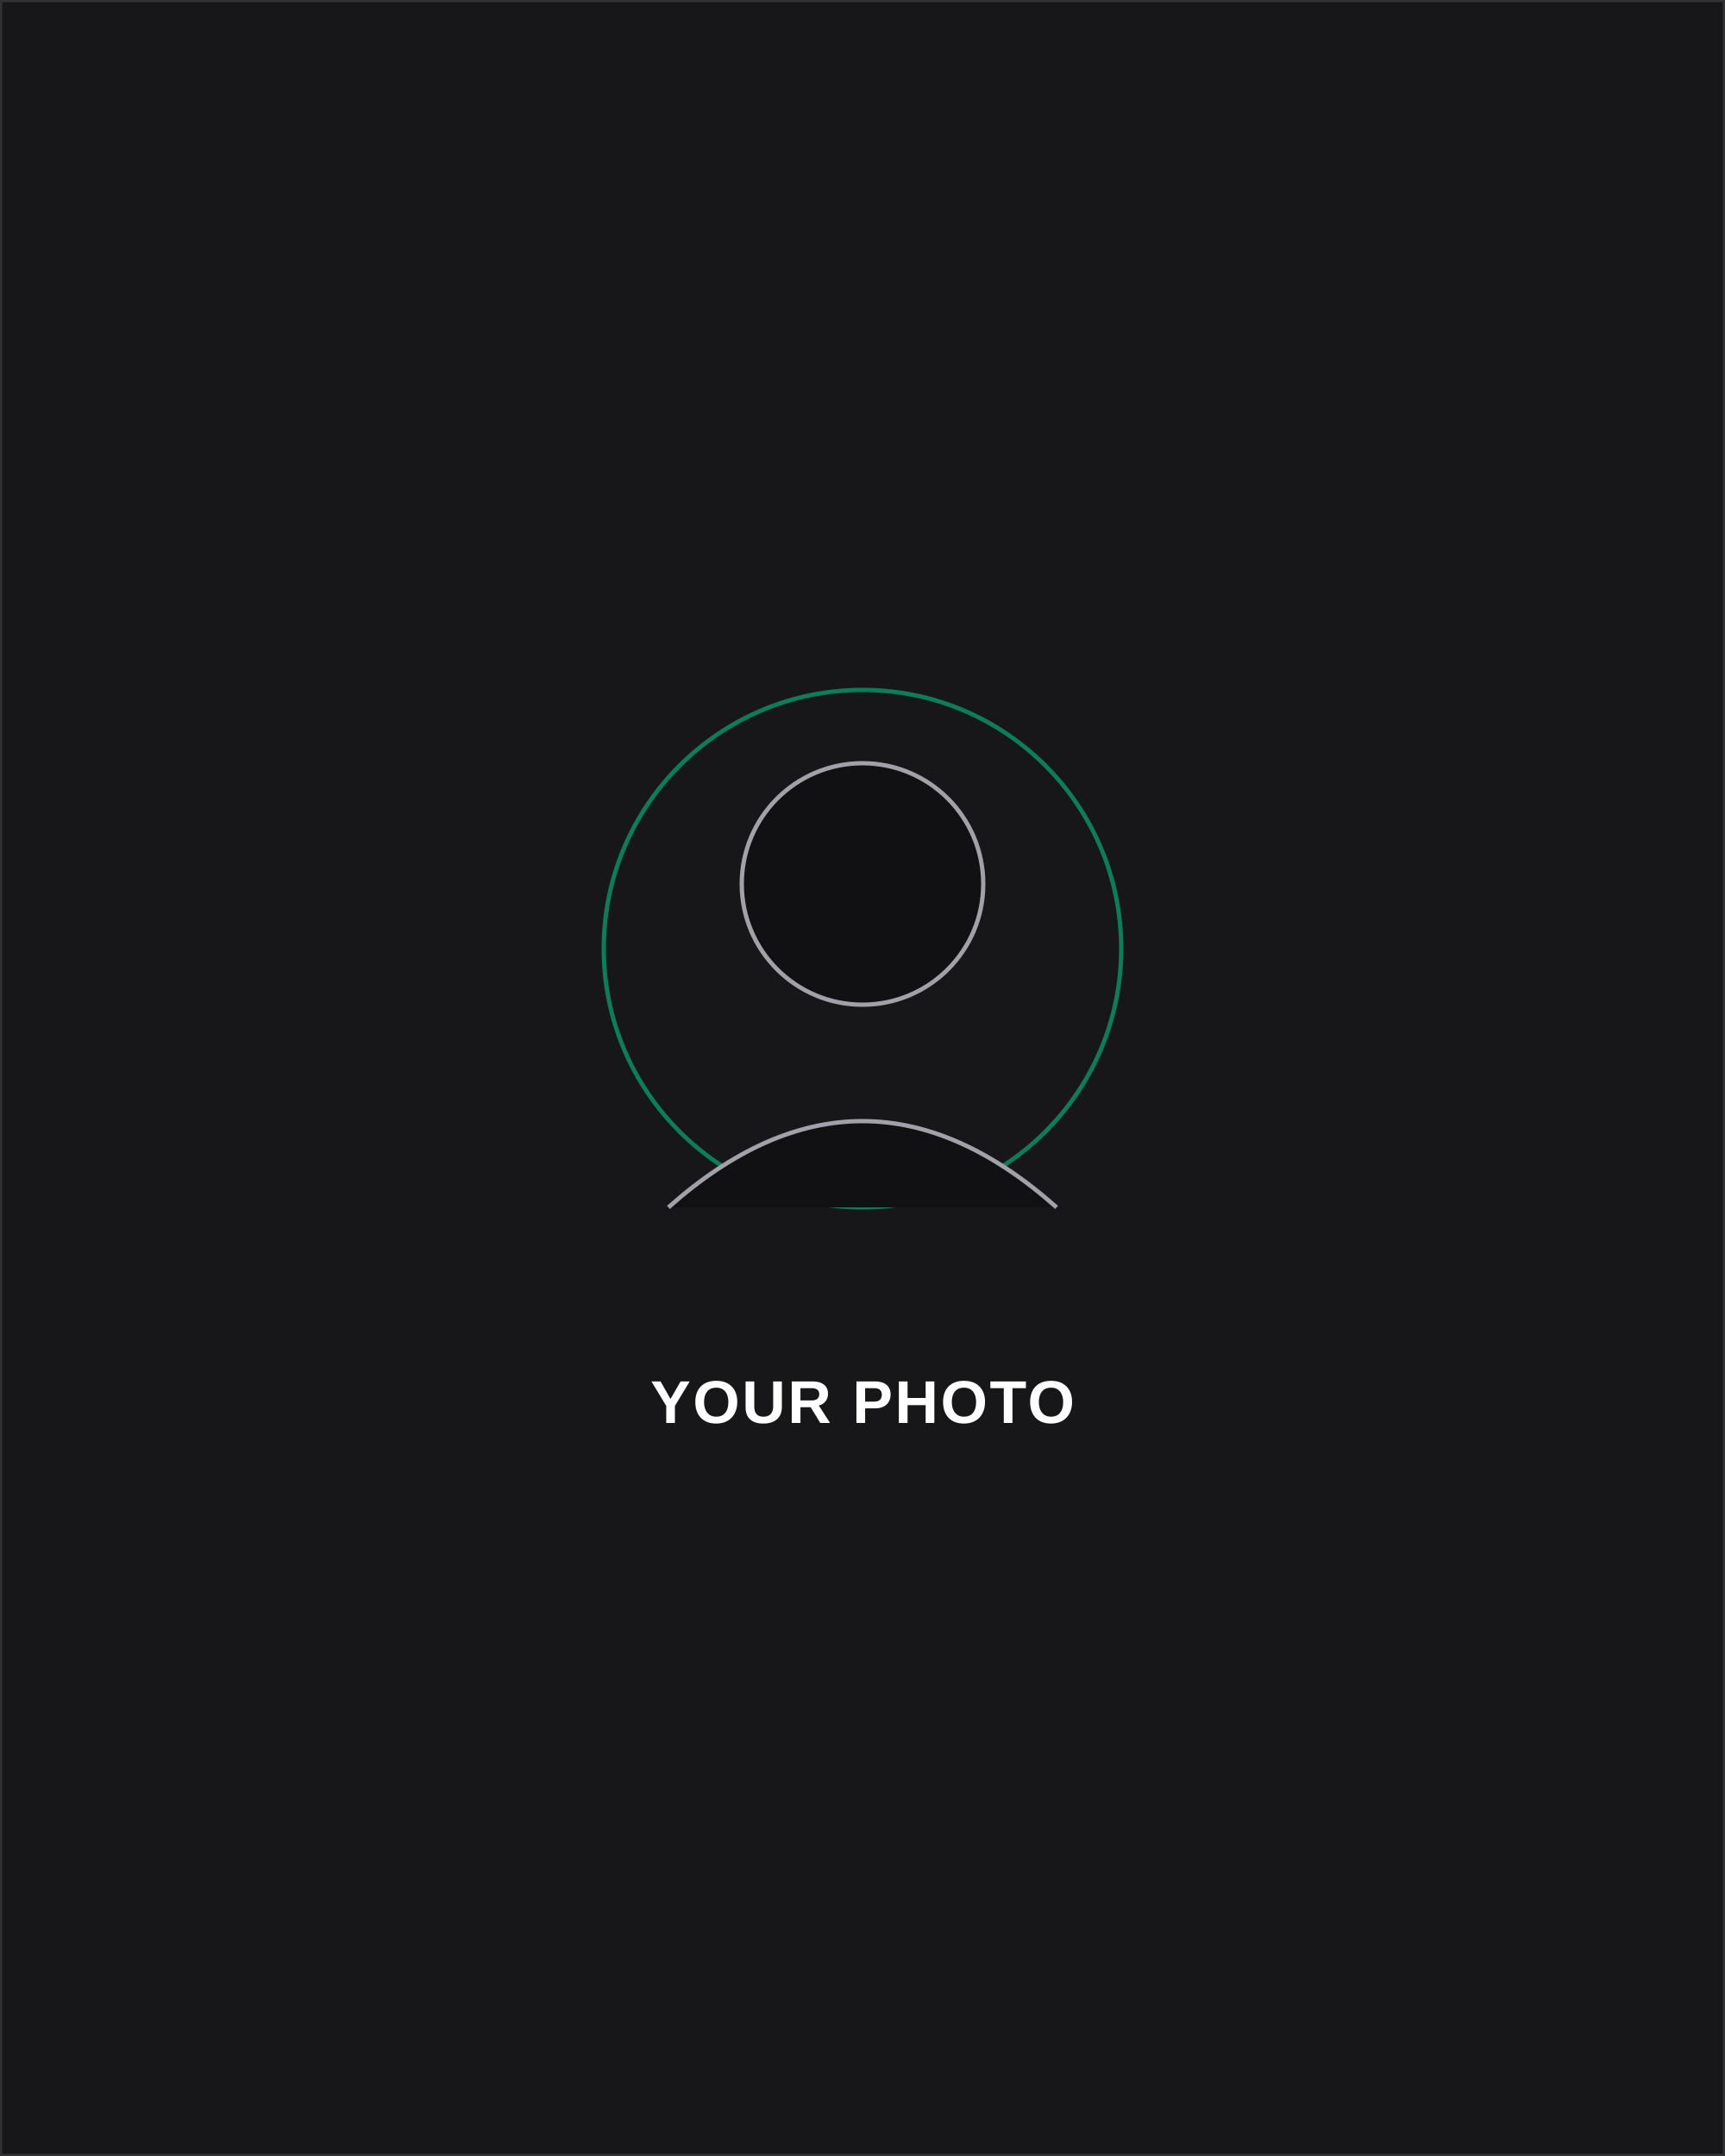
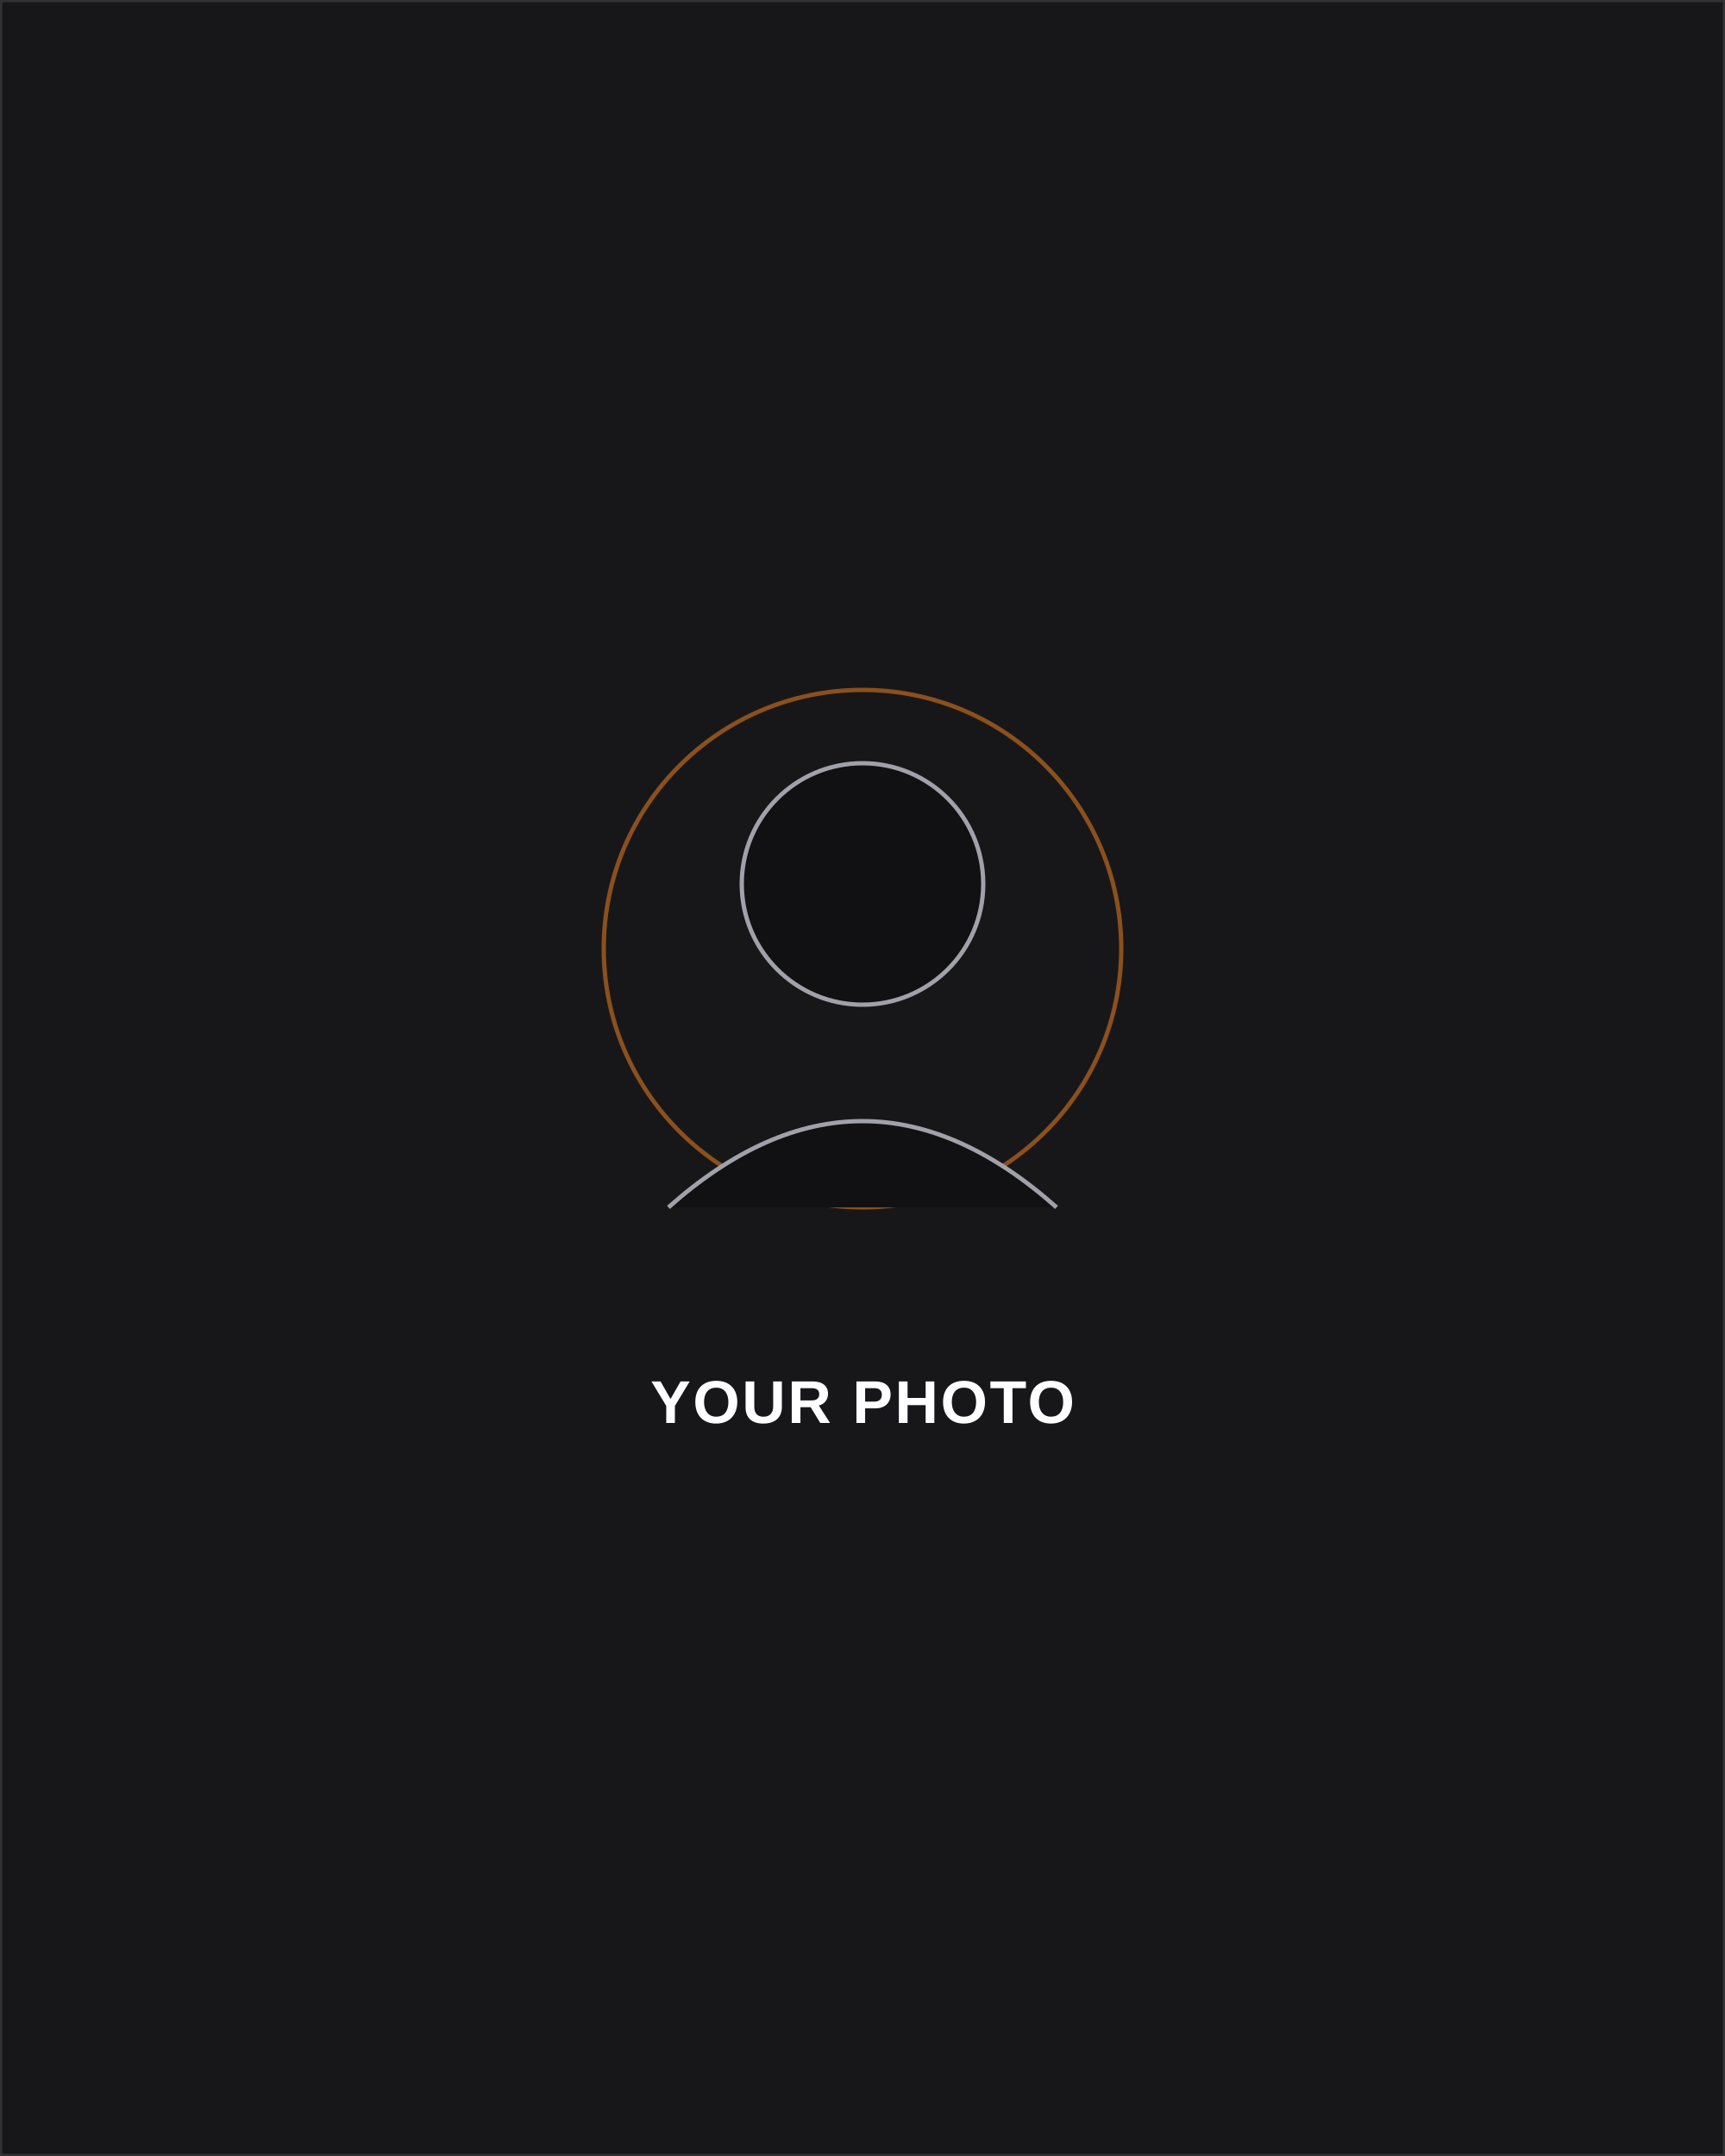
<svg xmlns="http://www.w3.org/2000/svg" width="800" height="1000" viewBox="0 0 800 1000">
  <rect width="800" height="1000" fill="#17171A" />
  <rect x="0.5" y="0.5" width="799" height="999" fill="none" stroke="rgba(255,255,255,0.12)" />
-   <circle cx="400" cy="440" r="120" fill="none" stroke="#00E599" stroke-width="2" stroke-opacity="0.5" />
+   <circle cx="400" cy="440" r="120" fill="none" stroke="#FF8A1E" stroke-width="2" stroke-opacity="0.5" />
  <circle cx="400" cy="410" r="56" fill="#111113" stroke="#A1A1AA" stroke-width="2" />
  <path d="M310 560 q90 -80 180 0" fill="#111113" stroke="#A1A1AA" stroke-width="2" />
  <text x="400" y="660" text-anchor="middle" font-family="Arial, sans-serif" font-size="28" font-weight="600" fill="#FFFFFF" letter-spacing="1">YOUR PHOTO</text>
</svg>
